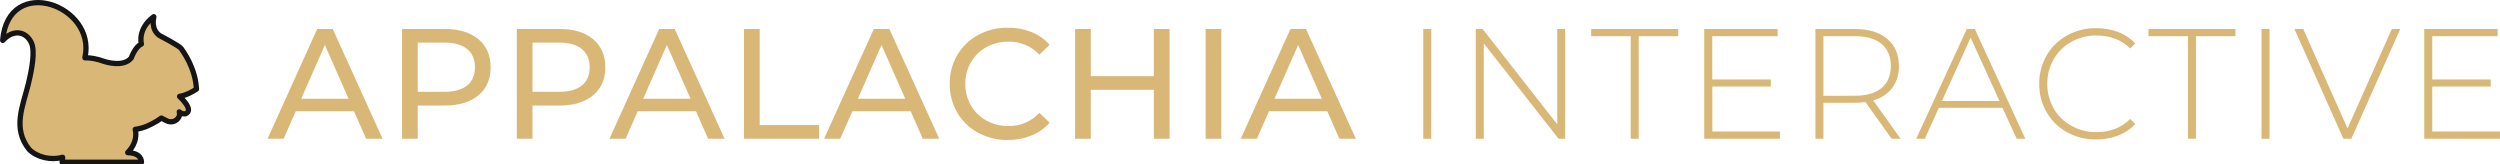
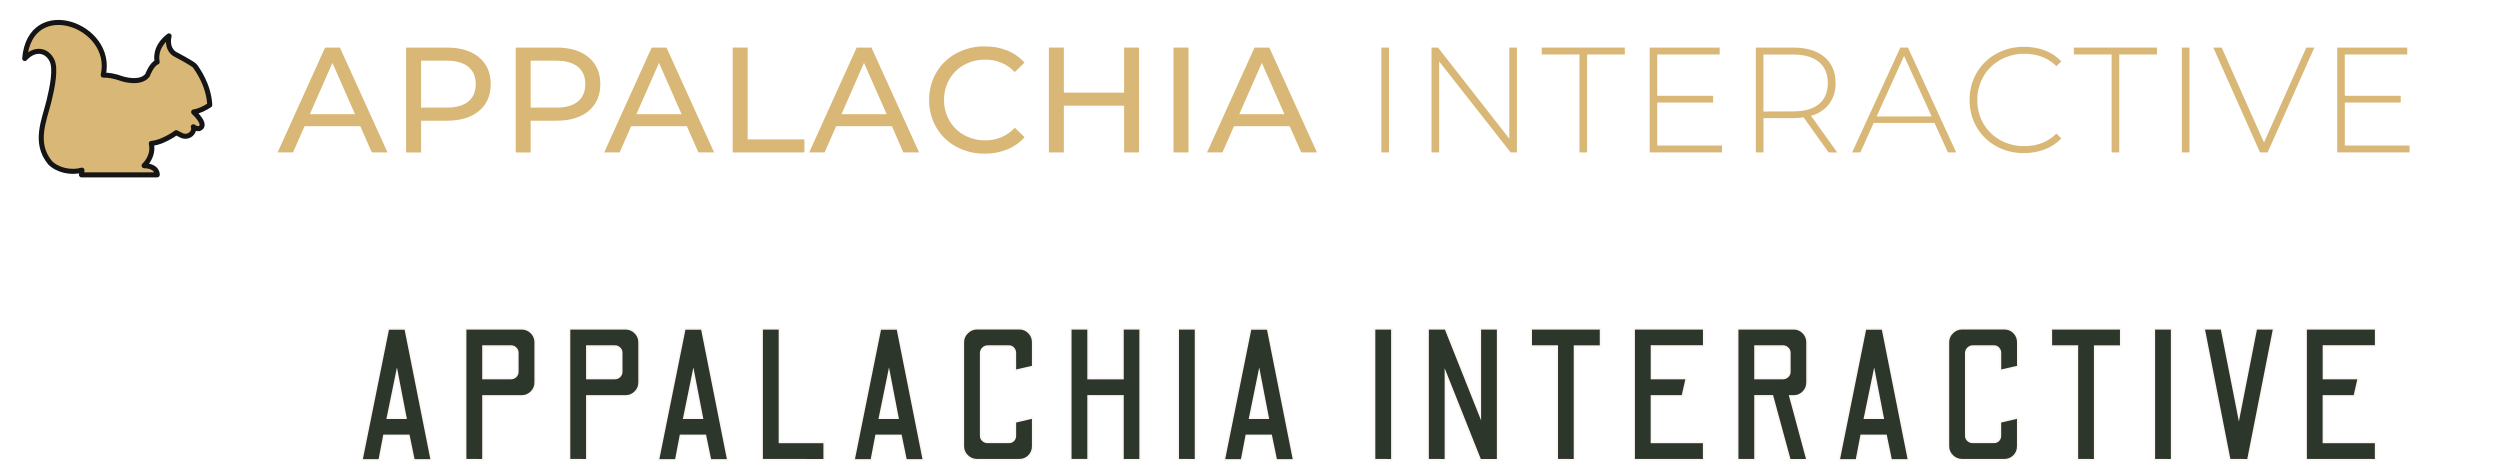
- <svg xmlns="http://www.w3.org/2000/svg" xmlns:xlink="http://www.w3.org/1999/xlink" width="1466.84" height="96">
+ <svg xmlns="http://www.w3.org/2000/svg" xmlns:xlink="http://www.w3.org/1999/xlink" width="1536" height="283.07" viewBox="0 0 1536 283.07">
  <defs>
-     <symbol id="a" data-name="Squirrel Filled - Gold" viewBox="0 0 376.85 312.17">
-       <path d="M350.92 215.39s-6.69 1-11.43-3.64a.16.16 0 0 0-.27.17 11.54 11.54 0 0 1-.54 9.19c-4.14 8.75-15 12-23.5 7.36l-9.78-5a.17.17 0 0 0-.18 0c-.54.41-3.6 2.74-8.25 5.67-12.86 7.61-25.77 13.93-40.9 15.62a.17.17 0 0 0-.15.2c5.72 23.73-11.66 41.3-14.19 43.69a.17.17 0 0 0 .12.29c25.93.67 26 16.27 25.89 18a.17.17 0 0 1-.17.16H117.75a.17.17 0 0 1-.17-.19l1-9a.17.17 0 0 0-.21-.18c-21.62 6.11-48.22.26-63.22-14.95-32-39.47-11.75-82.54-1.93-122.18 7.11-29 13.73-64.17 5.93-80.17-10.68-21.93-34.77-25-53.81-4a.17.17 0 0 1-.3-.13c11-126 178.17-66 155.65 32.86a.16.16 0 0 0 .16.21c9.79-.19 22.5 1.71 37.15 7.18 0 0 35.93 11.88 50.43-6.89.28-.8 7.67-21.4 19.17-26.24a.17.17 0 0 0 .1-.2c-.6-2.15-7.15-28.53 23.25-51.61a.17.17 0 0 1 .27.17c-.88 3.37-5.38 23.63 10.32 35.19.76.39 38.13 19.88 41.31 24.81s26.8 35.52 29 76.8a.15.15 0 0 1-.07.15c-9.86 6.32-19.65 11.59-31.77 13.65a.17.17 0 0 0-.09.29c2.81 2.58 27.82 26.08 11.09 32.67zm-118.18 91.29" stroke="#161515" stroke-miterlimit="7.57" stroke-width="10" fill="#d9b776" />
+     <style>
+       .cls-1, .cls-3 {
+         fill: #d9b776;
+       }
+ 
+       .cls-1 {
+         stroke: #161515;
+         stroke-miterlimit: 7.57;
+         stroke-width: 10px;
+       }
+ 
+       .cls-2 {
+         fill: none;
+       }
+ 
+       .cls-4 {
+         fill: #2d362a;
+         stroke: #fbf5f3;
+         stroke-miterlimit: 7.57;
+       }
+     </style>
+     <symbol id="Squirrel_Filled_-_Gold" data-name="Squirrel Filled - Gold" viewBox="0 0 376.85 312.17">
+       <path id="Squirrel_Filled" data-name="Squirrel Filled" class="cls-1" d="M350.92,215.39s-6.69,1-11.43-3.64a.16.16,0,0,0-.27.17,11.54,11.54,0,0,1-.54,9.19c-4.14,8.75-15,12-23.5,7.36l-9.78-5a.17.17,0,0,0-.18,0c-.54.41-3.6,2.74-8.25,5.67-12.86,7.61-25.77,13.93-40.9,15.62a.17.17,0,0,0-.15.2c5.72,23.73-11.66,41.3-14.19,43.69a.17.17,0,0,0,.12.29c25.93.67,26,16.27,25.89,18a.17.17,0,0,1-.17.16H117.75a.17.17,0,0,1-.17-.19l1-9a.17.17,0,0,0-.21-.18c-21.62,6.11-48.22.26-63.22-14.95h0c-32-39.47-11.75-82.54-1.93-122.18,7.11-29,13.73-64.17,5.93-80.17-10.68-21.93-34.77-25-53.81-4a.17.17,0,0,1-.3-.13c11-126,178.17-66,155.65,32.86a.16.16,0,0,0,.16.21c9.79-.19,22.5,1.71,37.15,7.18,0,0,35.93,11.88,50.43-6.89l0,0c.28-.8,7.67-21.4,19.17-26.24a.17.17,0,0,0,.1-.2c-.6-2.15-7.15-28.53,23.25-51.61a.17.17,0,0,1,.27.17c-.88,3.37-5.38,23.63,10.32,35.19l0,0c.76.39,38.13,19.88,41.31,24.81s26.8,35.52,29,76.8a.15.15,0,0,1-.07.15c-9.86,6.32-19.65,11.59-31.77,13.65a.17.17,0,0,0-.09.29c2.81,2.58,27.82,26.08,11.09,32.67ZM232.74,306.68" />
    </symbol>
  </defs>
-   <use width="376.84" height="312.17" transform="scale(.31)" xlink:href="#a" />
-   <path d="M207.74 65.29h-34.22l-7.09 16.1H157L186.12 17h9.11l29.25 64.4h-9.66zm-3.22-7.36-13.89-31.55-13.89 31.55zM280.7 23q7.17 6 7.17 16.47t-7.17 16.44q-7.18 6-19.69 6h-15.92v19.5h-9.2V17H261q12.52 0 19.7 6zm-6.63 27.19q4.6-3.73 4.6-10.72t-4.6-10.72Q269.47 25 260.73 25h-15.64v28.88h15.64q8.75 0 13.34-3.72zM348 23q7.17 6 7.17 16.47T348 55.91q-7.19 6-19.69 6h-15.88v19.5h-9.2V17h25.12q12.51 0 19.65 6zm-6.63 27.19q4.6-3.73 4.6-10.72t-4.6-10.72Q336.82 25 328.07 25h-15.64v28.88h15.64q8.74 0 13.34-3.72zm67.02 15.1h-34.22l-7.09 16.1h-9.47L386.77 17h9.11l29.25 64.4h-9.66zm-3.22-7.36-13.89-31.55-13.89 31.55zM436.54 17h9.2v56.4h34.87v8h-44.07zm97.8 48.29h-34.23L493 81.39h-9.48L512.72 17h9.1l29.26 64.4h-9.66zm-3.22-7.36-13.9-31.55-13.89 31.55zm42.73 19.92a31.45 31.45 0 0 1-12.19-11.78 32.64 32.64 0 0 1-4.42-16.88 32.69 32.69 0 0 1 4.42-16.88 31.39 31.39 0 0 1 12.24-11.78 35.82 35.82 0 0 1 17.48-4.27 36.49 36.49 0 0 1 13.8 2.53 28.22 28.22 0 0 1 10.67 7.49l-6 5.8a24 24 0 0 0-18.13-7.64 26.35 26.35 0 0 0-13 3.22 23.43 23.43 0 0 0-9.06 8.88 24.82 24.82 0 0 0-3.27 12.65 24.82 24.82 0 0 0 3.27 12.65 23.43 23.43 0 0 0 9.06 8.88 26.24 26.24 0 0 0 13 3.22 24.06 24.06 0 0 0 18.13-7.73l6 5.8a28.61 28.61 0 0 1-10.72 7.54 36.22 36.22 0 0 1-13.85 2.58 35.55 35.55 0 0 1-17.43-4.28zM686.23 17v64.4H677V52.69h-37v28.7h-9.2V17h9.2v27.68h37V17zm21.16 0h9.2v64.4h-9.2zm71.39 48.29h-34.23l-7.08 16.1H728L757.16 17h9.11l29.25 64.4h-9.66zm-3.22-7.36-13.89-31.55-13.9 31.55zM835.08 17h4.69v64.4h-4.69zm83.26 0v64.4h-3.86l-43.89-55.94v55.93h-4.69V17h4l43.79 55.94V17zm38.46 4.22h-23.19V17h51.06v4.23h-23.18v60.16h-4.69zm87.58 55.94v4.23h-44.44V17H1043v4.23h-38.36v25.4H1039v4.14h-34.31v26.4zm65.5 4.23-15.36-21.53a46.51 46.51 0 0 1-6.26.46h-18.4v21.07h-4.69V17h23.09q12.15 0 19 5.75t6.9 16a20.79 20.79 0 0 1-3.91 12.84 20.77 20.77 0 0 1-11.18 7.31l16.1 22.54zm-21.62-25.21q10.31 0 15.73-4.55t5.43-12.93q0-8.37-5.43-12.92t-15.73-4.56h-18.4v35zm86.67 7.09h-37.36l-8.18 18.12h-5.06L1154 17h4.69l29.63 64.4h-5.06zm-1.75-4-16.93-37.17-16.84 37.17zm39.7 18.35a31.21 31.21 0 0 1-12-11.68 32.44 32.44 0 0 1-4.38-16.75 32.42 32.42 0 0 1 4.38-16.74 31.24 31.24 0 0 1 12-11.69 34.42 34.42 0 0 1 17.06-4.23 35.57 35.57 0 0 1 12.88 2.26 26.41 26.41 0 0 1 10 6.67l-2.95 3q-7.73-7.64-19.77-7.63a29.76 29.76 0 0 0-14.73 3.68A26.91 26.91 0 0 0 1205 34.7a28.27 28.27 0 0 0-3.77 14.49 28.22 28.22 0 0 0 3.77 14.49 26.87 26.87 0 0 0 10.39 10.17 29.87 29.87 0 0 0 14.73 3.68q12 0 19.77-7.73l2.95 3a26.92 26.92 0 0 1-10.08 6.71 35 35 0 0 1-12.83 2.3 34.42 34.42 0 0 1-17.05-4.19zm70.88-56.4h-23.18V17h51.06v4.23h-23.19v60.16h-4.69zm43.15-4.22h4.69v64.4h-4.69zm81.42 0-28.7 64.4h-4.7l-28.7-64.4h5.15l26 58.33 26-58.33zm58.51 60.16v4.23h-44.44V17h43.06v4.23h-38.36v25.4h34.31v4.14h-34.31v26.4z" fill="#d9b776" />
+   <g id="Layer_2" data-name="Layer 2">
+     <g id="Squirrel_Stripe_Logo" data-name="Squirrel Stripe Logo">
+       <g>
+         <rect id="Background" class="cls-2" width="1536" height="128" />
+         <use width="376.84" height="312.17" transform="translate(13.61 12.25) scale(0.31)" xlink:href="#Squirrel_Filled_-_Gold" />
+         <g>
+           <path class="cls-3" d="M221.35,77.54H187.13l-7.08,16.1h-9.48l29.16-64.4h9.11l29.26,64.4h-9.66Zm-3.22-7.36L204.24,38.63,190.35,70.18Z" />
+           <path class="cls-3" d="M294.31,35.22q7.17,6,7.18,16.47t-7.18,16.47q-7.17,6-19.69,6H258.71v19.5h-9.2V29.24h25.11Q287.13,29.24,294.31,35.22Zm-6.62,27.19q4.59-3.73,4.6-10.72T287.69,41q-4.6-3.72-13.34-3.72H258.71V66.13h15.64Q283.08,66.13,287.69,62.41Z" />
+           <path class="cls-3" d="M361.65,35.22q7.19,6,7.18,16.47t-7.18,16.47q-7.17,6-19.69,6H326.05v19.5h-9.2V29.24H342Q354.47,29.24,361.65,35.22ZM355,62.41q4.59-3.73,4.6-10.72T355,41q-4.61-3.72-13.34-3.72H326.05V66.13h15.64Q350.42,66.13,355,62.41Z" />
+           <path class="cls-3" d="M422,77.54H387.78l-7.08,16.1h-9.48l29.16-64.4h9.11l29.26,64.4h-9.66Zm-3.22-7.36L404.89,38.63,391,70.18Z" />
+           <path class="cls-3" d="M450.16,29.24h9.19v56.4h34.87v8H450.16Z" />
+           <path class="cls-3" d="M548,77.54H513.73l-7.09,16.1h-9.47l29.16-64.4h9.11l29.25,64.4H555Zm-3.22-7.36L530.84,38.63,517,70.18Z" />
+           <path class="cls-3" d="M587.46,90.1a31.52,31.52,0,0,1-12.19-11.78,32.63,32.63,0,0,1-4.41-16.88,32.68,32.68,0,0,1,4.41-16.88,31.45,31.45,0,0,1,12.24-11.78A35.82,35.82,0,0,1,605,28.51,36.41,36.41,0,0,1,618.79,31a28.14,28.14,0,0,1,10.67,7.49l-6,5.8a24,24,0,0,0-18.12-7.64,26.36,26.36,0,0,0-13,3.22,23.43,23.43,0,0,0-9.06,8.88,24.81,24.81,0,0,0-3.26,12.65,24.81,24.81,0,0,0,3.26,12.65A23.43,23.43,0,0,0,592.38,83a26.25,26.25,0,0,0,13,3.22,24.06,24.06,0,0,0,18.12-7.73l6,5.8a28.54,28.54,0,0,1-10.72,7.54,36.17,36.17,0,0,1-13.84,2.58A35.59,35.59,0,0,1,587.46,90.1Z" />
+           <path class="cls-3" d="M699.84,29.24v64.4h-9.2V64.94h-37v28.7h-9.2V29.24h9.2V56.93h37V29.24Z" />
+           <path class="cls-3" d="M721,29.24h9.2v64.4H721Z" />
+           <path class="cls-3" d="M792.39,77.54H758.17l-7.09,16.1h-9.47l29.16-64.4h9.11l29.26,64.4h-9.66Zm-3.22-7.36L775.28,38.63,761.39,70.18Z" />
+           <path class="cls-3" d="M848.7,29.24h4.69v64.4H848.7Z" />
+           <path class="cls-3" d="M932,29.24v64.4h-3.87L884.21,37.71V93.64h-4.69V29.24h4l43.79,55.94V29.24Z" />
+           <path class="cls-3" d="M970.41,33.47H947.23V29.24h51.06v4.23H975.1V93.64h-4.69Z" />
+           <path class="cls-3" d="M1058,89.41v4.23h-44.43V29.24h43v4.23h-38.36v25.4h34.32V63h-34.32v26.4Z" />
+           <path class="cls-3" d="M1123.5,93.64l-15.37-21.53a46.37,46.37,0,0,1-6.25.46h-18.4V93.64h-4.69V29.24h23.09q12.13,0,19,5.75t6.9,16a20.73,20.73,0,0,1-3.91,12.84,20.74,20.74,0,0,1-11.18,7.31l16.1,22.54Zm-21.62-25.21q10.3,0,15.73-4.55T1123,51q0-8.37-5.43-12.92t-15.73-4.56h-18.4v35Z" />
+           <path class="cls-3" d="M1188.54,75.52h-37.35L1143,93.64h-5.06l29.62-64.4h4.7l29.62,64.4h-5.06Zm-1.75-4-16.93-37.17L1153,71.56Z" />
+           <path class="cls-3" d="M1226.49,89.87a31.28,31.28,0,0,1-12-11.68,32.53,32.53,0,0,1-4.37-16.75,32.51,32.51,0,0,1,4.37-16.74,31.31,31.31,0,0,1,12-11.69,34.45,34.45,0,0,1,17.06-4.23A35.57,35.57,0,0,1,1256.43,31a26.41,26.41,0,0,1,10,6.67l-2.94,3q-7.73-7.64-19.78-7.63A29.7,29.7,0,0,0,1229,36.79,26.94,26.94,0,0,0,1218.62,47a28.37,28.37,0,0,0-3.77,14.49,28.32,28.32,0,0,0,3.77,14.49A26.89,26.89,0,0,0,1229,86.1a29.81,29.81,0,0,0,14.72,3.68q12,0,19.78-7.73l2.94,3a27,27,0,0,1-10.07,6.71,35.11,35.11,0,0,1-12.84,2.3A34.45,34.45,0,0,1,1226.49,89.87Z" />
+           <path class="cls-3" d="M1297.38,33.47h-23.19V29.24h51.06v4.23h-23.18V93.64h-4.69Z" />
+           <path class="cls-3" d="M1340.52,29.24h4.69v64.4h-4.69Z" />
+           <path class="cls-3" d="M1421.94,29.24l-28.7,64.4h-4.69l-28.71-64.4H1365l26,58.33,26-58.33Z" />
+           <path class="cls-3" d="M1480.45,89.41v4.23H1436V29.24h43v4.23h-38.36v25.4H1475V63h-34.32v26.4Z" />
+         </g>
+       </g>
+     </g>
+     <g id="Squirrel_Stripe_Logo_KOC" data-name="Squirrel Stripe Logo KOC">
+       <g>
+         <path class="cls-4" d="M222.35,282.57l16.22-80.5H249l16,80.5h-10.7l-3.1-15.06h-15.3l-2.87,15.06ZM238,256.93h11.39l-5.52-28.64Z" />
+         <path class="cls-4" d="M286.06,282.46V202h34.5a8,8,0,0,1,5.81,2.41,7.89,7.89,0,0,1,2.47,5.87V235a7.89,7.89,0,0,1-2.47,5.87,8,8,0,0,1-5.81,2.41h-23.8v39.22Zm10.7-49.91H314a4.13,4.13,0,0,0,4.14-4.14V216.68a3.83,3.83,0,0,0-1.21-2.82,4,4,0,0,0-2.93-1.21H296.76Z" />
+         <path class="cls-4" d="M349.89,282.46V202h34.5a8,8,0,0,1,5.8,2.41,7.9,7.9,0,0,1,2.48,5.87V235a7.9,7.9,0,0,1-2.48,5.87,8,8,0,0,1-5.8,2.41H360.58v39.22Zm10.69-49.91h17.25a4.13,4.13,0,0,0,4.14-4.14V216.68a3.83,3.83,0,0,0-1.21-2.82,4,4,0,0,0-2.93-1.21H360.58Z" />
+         <path class="cls-4" d="M404.51,282.57l16.22-80.5h10.46l16,80.5h-10.7l-3.1-15.06h-15.3l-2.87,15.06Zm15.64-25.64h11.39L426,228.29Z" />
+         <path class="cls-4" d="M468.22,282.46V202h10.7v69.8H506.4v10.7Z" />
+         <path class="cls-4" d="M524.69,282.57l16.21-80.5h10.47l16,80.5H556.66l-3.11-15.06H538.26l-2.88,15.06Zm15.64-25.64h11.38l-5.52-28.64Z" />
+         <path class="cls-4" d="M600.13,282.46a8.09,8.09,0,0,1-5.75-2.42,7.78,7.78,0,0,1-2.53-5.86V210.24a7.85,7.85,0,0,1,2.53-5.81,8,8,0,0,1,5.75-2.47h26.1a7.82,7.82,0,0,1,5.92,2.47,8.15,8.15,0,0,1,2.36,5.81v14.95l-10.69,2.41V216.79a4.26,4.26,0,0,0-1.1-2.87,3.64,3.64,0,0,0-2.93-1.27H606.68a4.35,4.35,0,0,0-4.14,4.14v50.83a3.82,3.82,0,0,0,1.27,3,4.13,4.13,0,0,0,2.87,1.15h13.11a3.82,3.82,0,0,0,2.93-1.15,4.14,4.14,0,0,0,1.1-3v-8.39l10.69-2.53v17.48a8.08,8.08,0,0,1-2.36,5.86,7.92,7.92,0,0,1-5.92,2.42Z" />
+         <path class="cls-4" d="M657.86,282.46V202h10.69v30.59h21.39V202h10.58v80.5H689.94V243.24H668.55v39.22Z" />
+         <path class="cls-4" d="M723.87,282.46V202h10.69v80.5Z" />
+         <path class="cls-4" d="M752.16,282.57l16.21-80.5h10.47l16,80.5H784.13L781,267.51H765.73l-2.88,15.06Zm15.64-25.64h11.38l-5.52-28.64Z" />
+         <path class="cls-4" d="M844.5,282.46V202h10.7v80.5Z" />
+         <path class="cls-4" d="M877.39,282.46V202h10.7l21.39,53.7V202h10.69v80.5H909.48l-21.39-53.71v53.71Z" />
+         <path class="cls-4" d="M956.74,282.46V212.65h-16V202h42.66v10.69h-16v69.81Z" />
+         <path class="cls-4" d="M1004,282.46V202h42.79v10.58H1014.7v20h21.39l-2.42,10.69h-19v28.52h32.09v10.7Z" />
+         <path class="cls-4" d="M1067.6,282.46V202h34.5a7.85,7.85,0,0,1,5.75,2.41,8,8,0,0,1,2.41,5.87V235a8,8,0,0,1-2.41,5.87,7.85,7.85,0,0,1-5.75,2.41h-2.42l10.58,39.22h-10.58L1089,243.24h-10.7v39.22Zm10.69-49.91h17.25a4.09,4.09,0,0,0,2.88-1.21,3.91,3.91,0,0,0,1.26-2.93V216.79a3.9,3.9,0,0,0-1.26-2.93,4,4,0,0,0-2.88-1.21h-17.25Z" />
+         <path class="cls-4" d="M1129.93,282.57l16.21-80.5h10.47l16,80.5H1161.9l-3.11-15.06H1143.5l-2.88,15.06Zm15.64-25.64H1157l-5.52-28.64Z" />
+         <path class="cls-4" d="M1205.37,282.46a8.09,8.09,0,0,1-5.75-2.42,7.78,7.78,0,0,1-2.53-5.86V210.24a7.85,7.85,0,0,1,2.53-5.81,8,8,0,0,1,5.75-2.47h26.1a7.86,7.86,0,0,1,5.93,2.47,8.14,8.14,0,0,1,2.35,5.81v14.95l-10.69,2.41V216.79a4.3,4.3,0,0,0-1.09-2.87,3.67,3.67,0,0,0-2.94-1.27h-13.11a4.35,4.35,0,0,0-4.14,4.14v50.83a3.82,3.82,0,0,0,1.27,3,4.13,4.13,0,0,0,2.87,1.15H1225a3.86,3.86,0,0,0,2.94-1.15,4.18,4.18,0,0,0,1.09-3v-8.39l10.69-2.53v17.48a8.07,8.07,0,0,1-2.35,5.86,8,8,0,0,1-5.93,2.42Z" />
+         <path class="cls-4" d="M1276.32,282.46V212.65h-16V202H1303v10.69h-16v69.81Z" />
+         <path class="cls-4" d="M1323.59,282.46V202h10.69v80.5Z" />
+         <path class="cls-4" d="M1369.93,282.46,1354.18,202h10.69l10.7,54.39L1386.26,202H1397l-15.87,80.5Z" />
+         <path class="cls-4" d="M1416.85,282.46V202h42.78v10.58h-32.08v20h21.39l-2.42,10.69h-19v28.52h32.08v10.7Z" />
+       </g>
+     </g>
+   </g>
</svg>
